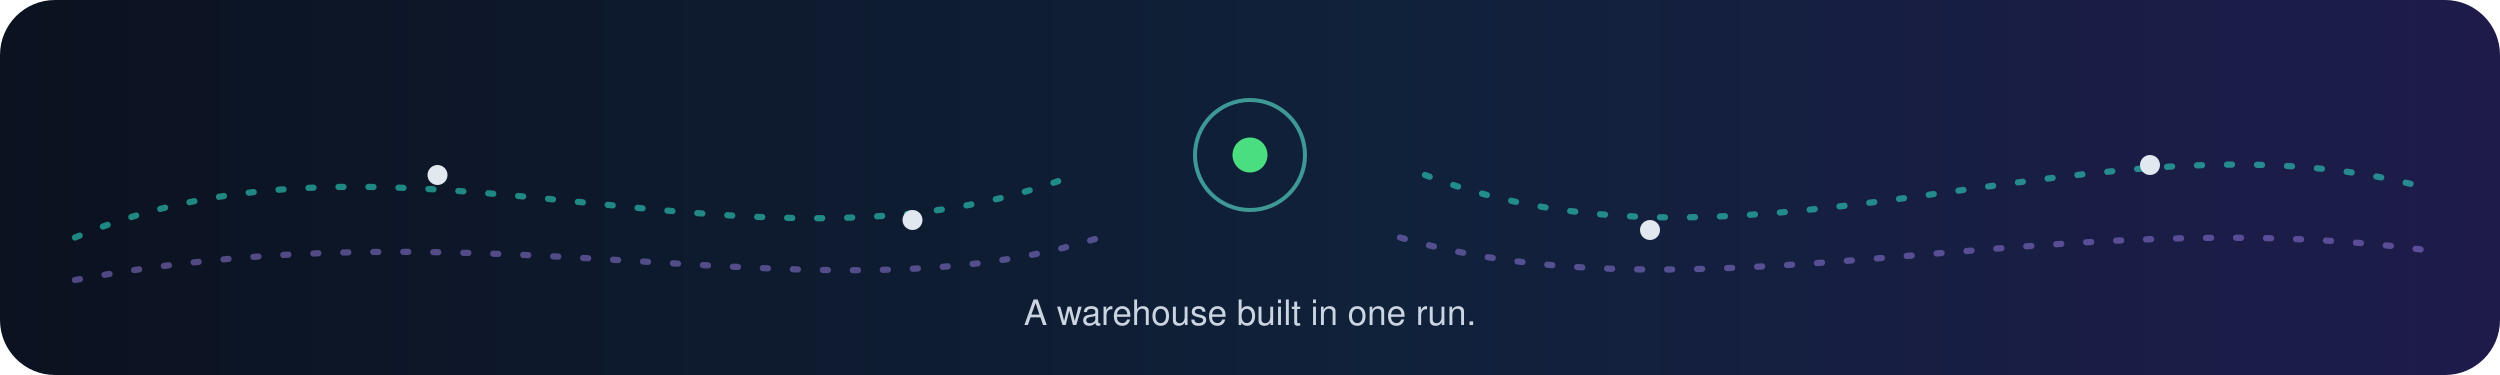
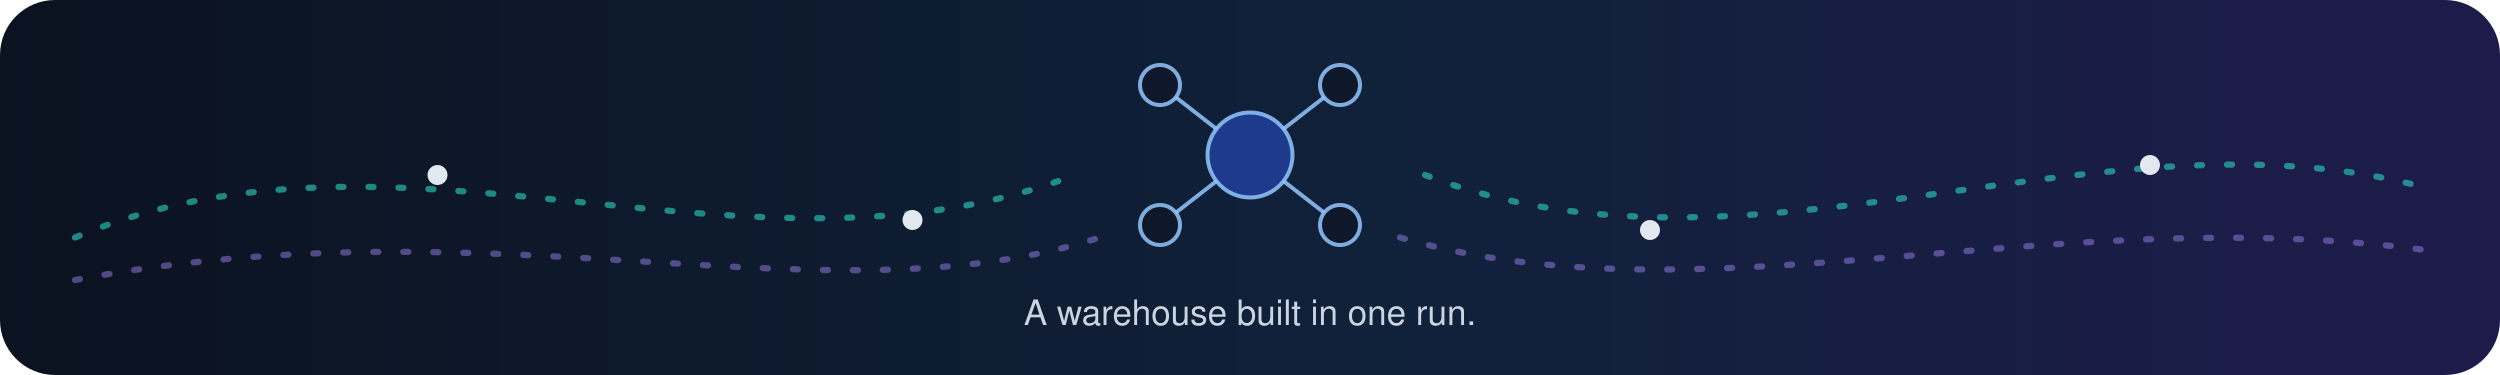
<svg xmlns="http://www.w3.org/2000/svg" viewBox="0 0 1000 150" width="1000" height="150" role="img" aria-label="A warehouse built in one run.">
  <defs>
    <linearGradient id="bg" x1="0" y1="0" x2="1" y2="0">
      <stop offset="0" stop-color="#0B1220" />
      <stop offset="0.55" stop-color="#10213A" />
      <stop offset="1" stop-color="#1E1B4B" />
    </linearGradient>
  </defs>
  <style>
    text { font-family: "Segoe UI", -apple-system, Helvetica, Arial, sans-serif; }
    .wave { fill: none; stroke-width: 2.5; stroke-linecap: round; stroke-dasharray: 2 10; animation: flow 6s linear infinite; }
    @keyframes flow { to { stroke-dashoffset: -120; } }
-     .pulse { animation: pulse 2s ease-in-out infinite; }
-     @keyframes pulse { 0%, 100% { opacity: 1; } 50% { opacity: 0.3; } }
+     .pulse { animation: pulse 3s ease-in-out infinite; transform-origin: 500px 62px; }
+     @keyframes pulse { 0%, 100% { transform: scale(1); } 50% { transform: scale(1.08); } }
  </style>
  <rect width="1000" height="150" rx="22" fill="url(#bg)" />
  <path class="wave" stroke="#2DD4BF" stroke-opacity="0.6" d="M30 95 C 160 40, 300 120, 430 70 M570 70 C 700 120, 840 40, 970 75" />
  <path class="wave" stroke="#A78BFA" stroke-opacity="0.45" style="animation-duration:9s" d="M30 112 C 200 80, 330 130, 440 95 M560 95 C 680 130, 820 80, 970 100" />
  <circle cx="175" cy="70" r="4" fill="#E2E8F0" />
  <circle cx="365" cy="88" r="4" fill="#E2E8F0" />
  <circle cx="660" cy="92" r="4" fill="#E2E8F0" />
  <circle cx="860" cy="66" r="4" fill="#E2E8F0" />
-   <circle cx="500" cy="62" r="22" fill="none" stroke="#5EEAD4" stroke-opacity="0.6" stroke-width="1.6" />
-   <circle cx="500" cy="62" r="7" fill="#4ADE80" class="pulse" />
+   <g class="pulse" stroke="#93C5FD" stroke-opacity="0.85" stroke-width="1.6">
+     <line x1="500" y1="62" x2="464" y2="34" />
+     <line x1="500" y1="62" x2="536" y2="34" />
+     <line x1="500" y1="62" x2="464" y2="90" />
+     <line x1="500" y1="62" x2="536" y2="90" />
+     <circle cx="500" cy="62" r="17" fill="#1E3A8A" />
+     <circle cx="464" cy="34" r="8" fill="#0F172A" />
+     <circle cx="536" cy="34" r="8" fill="#0F172A" />
+     <circle cx="464" cy="90" r="8" fill="#0F172A" />
+     <circle cx="536" cy="90" r="8" fill="#0F172A" />
+   </g>
  <text x="500" y="130" font-size="14" fill="#CBD5E1" text-anchor="middle">A warehouse built in one run.</text>
</svg>
